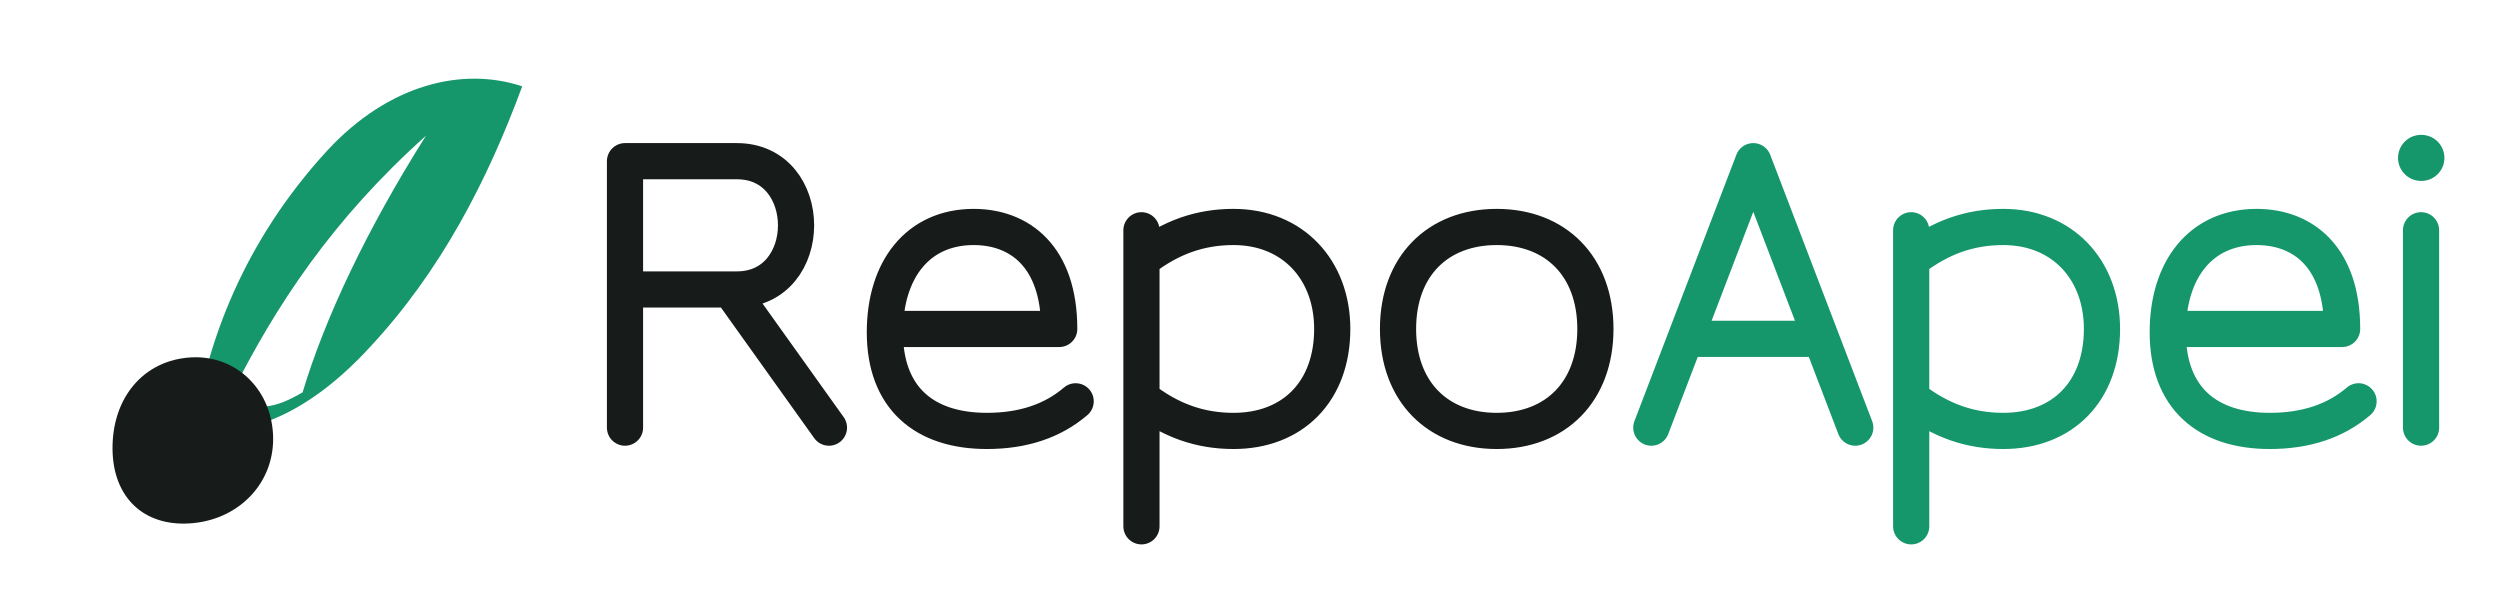
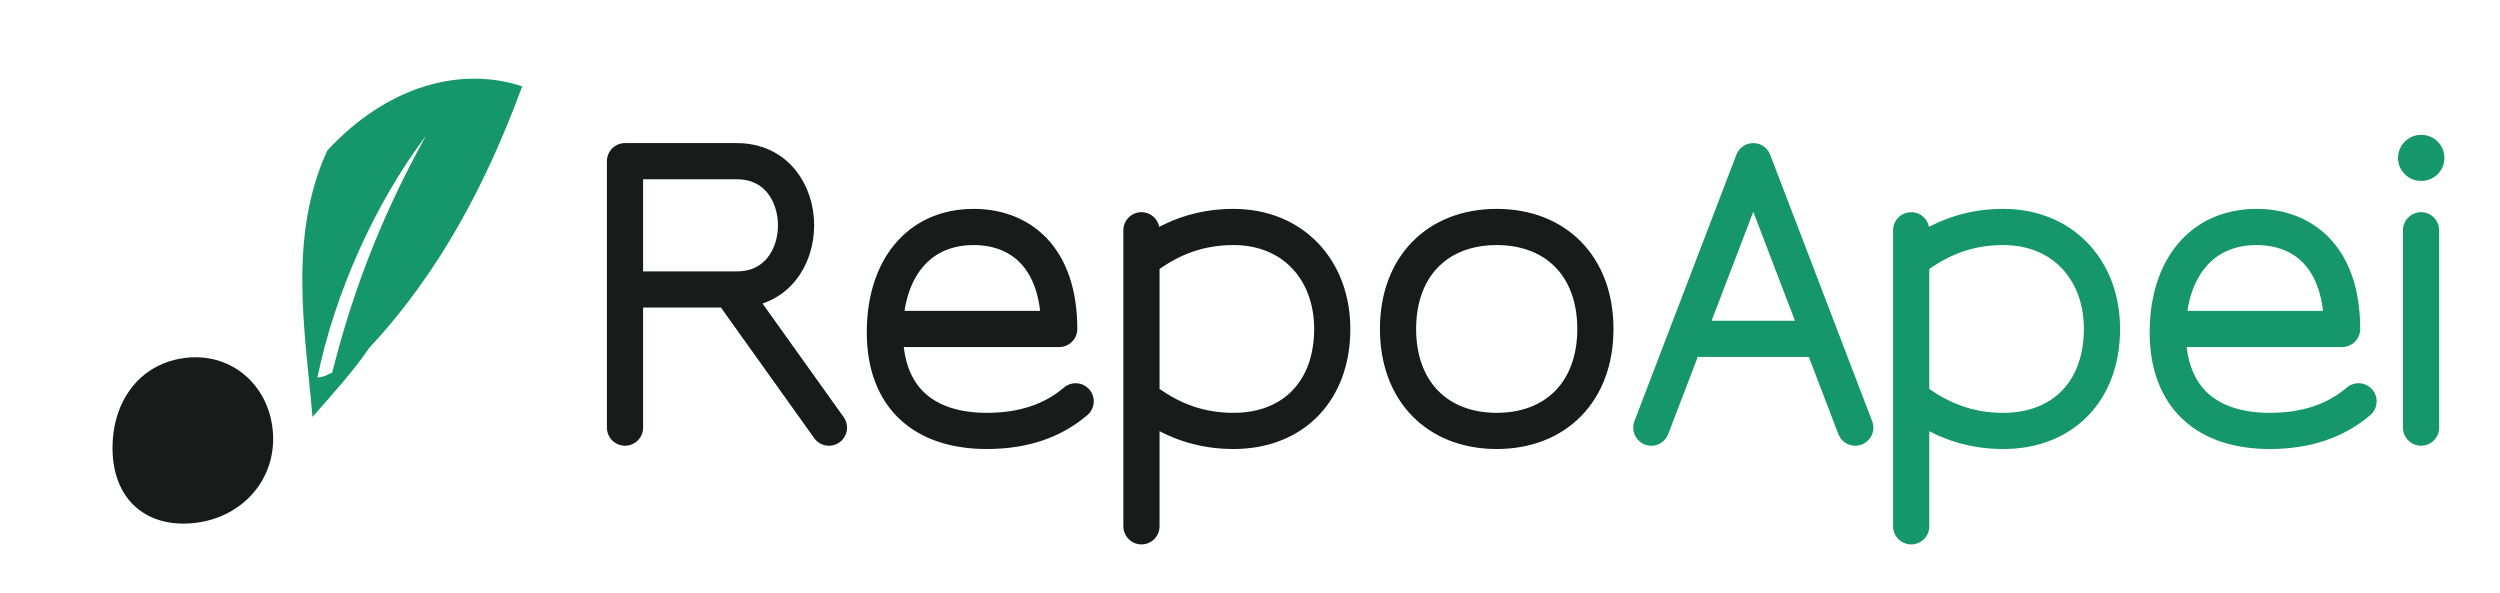
<svg xmlns="http://www.w3.org/2000/svg" viewBox="0 0 760 180" role="img">
  <g transform="translate(5 0) scale(.75)">
-     <path fill="#15966B" fill-rule="evenodd" d="M72 174C77 139 92 98 126 61C151 34 181 27 205 35C191 73 172 110 143 141C120 166 95 178 72 174ZM87 160C105 124 128 89 166 55C142 93 125 129 116 159C106 165 96 168 87 160Z" />
+     <path fill="#15966B" fill-rule="evenodd" d="M120 169C117 134 110 96 126 61C151 34 181 27 205 35C191 73 172 110 143 141C137 150 127 161 120 169ZM122 153C129 119 145 83 166 55C146 91 135 123 128 151C126 152 124 153 122 153Z" />
    <path fill="#171C1A" d="M39 184C38 163 50 147 69 145C88 143 103 157 104 176C105 195 91 210 72 212C53 214 40 203 39 184Z" />
  </g>
  <g fill="none" stroke-linecap="round" stroke-linejoin="round" stroke-width="11">
    <path stroke="#171C1A" d="M190 130V49H224C248 49 248 88 224 88H190M222 88L252 130M270 100H322C322 78 310 69 296 69C279 69 269 82 269 101C269 121 281 131 300 131C311 131 320 128 327 122M347 160V70M347 79C356 72 365 69 375 69C393 69 405 82 405 100C405 119 393 131 375 131C365 131 356 128 347 121M425 100C425 81 437 69 455 69C473 69 485 81 485 100C485 119 473 131 455 131C437 131 425 119 425 100" />
    <path stroke="#15966B" d="M502 130L533 49L564 130M514 103H552M581 160V70M581 79C590 72 599 69 609 69C627 69 639 82 639 100C639 119 627 131 609 131C599 131 590 128 581 121M660 100H712C712 78 700 69 686 69C669 69 659 82 659 101C659 121 671 131 690 131C701 131 710 128 717 122M736 70V130" />
    <path stroke="#15966B" d="M736 48H736.1" stroke-width="14" />
  </g>
</svg>
